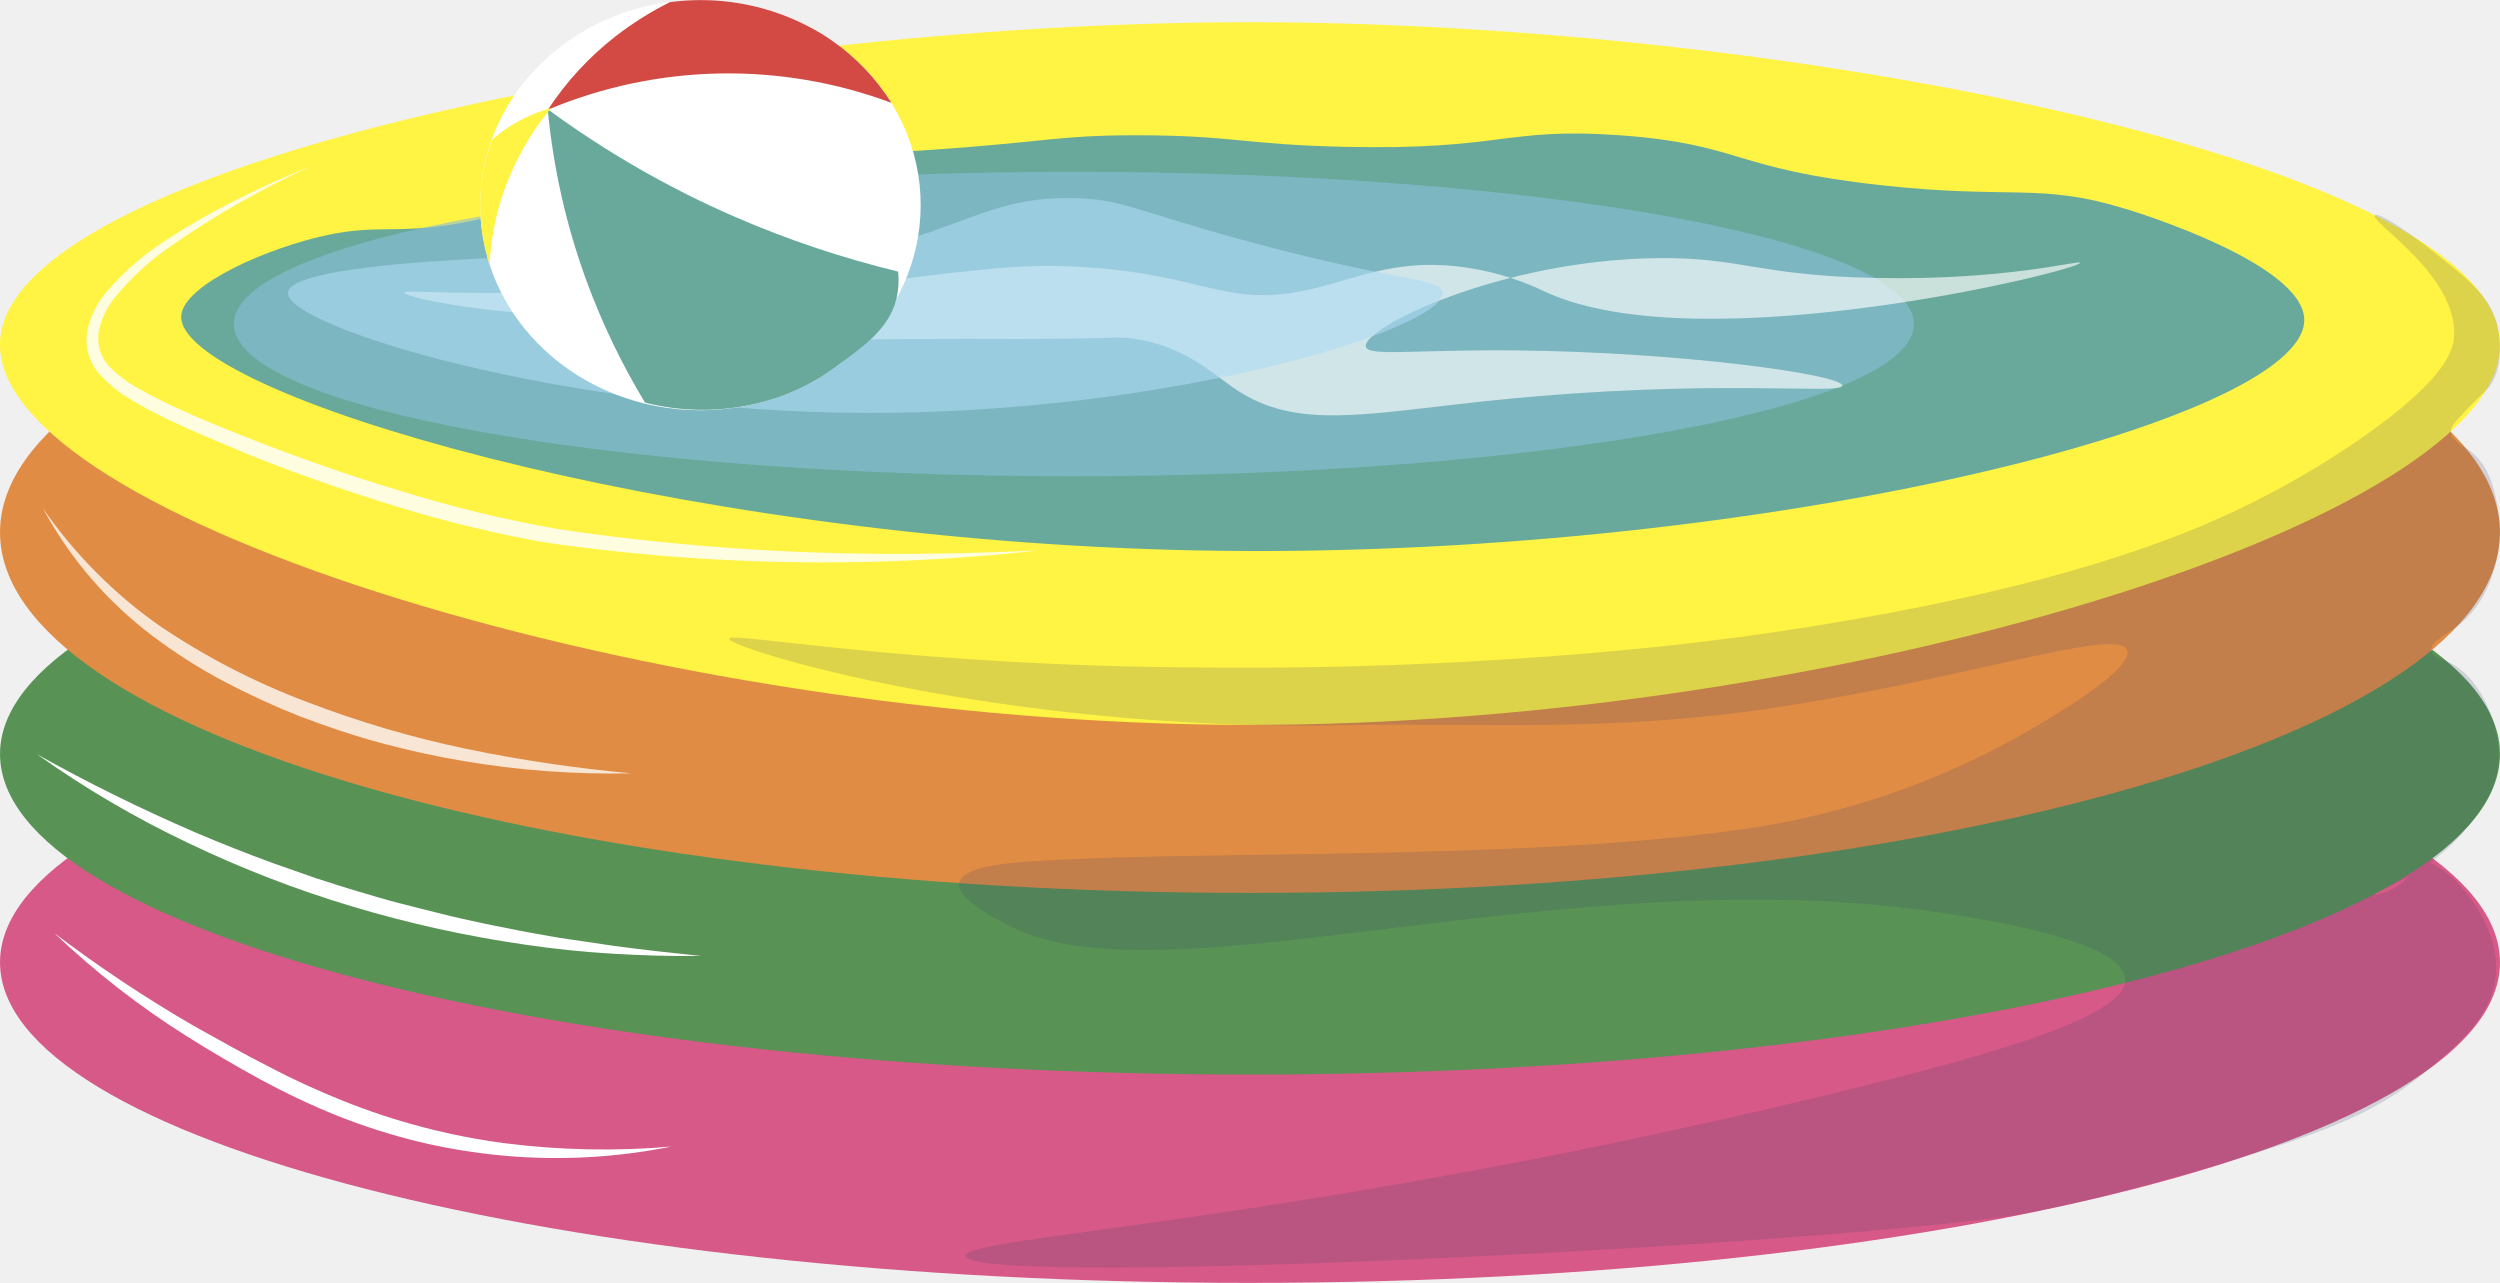
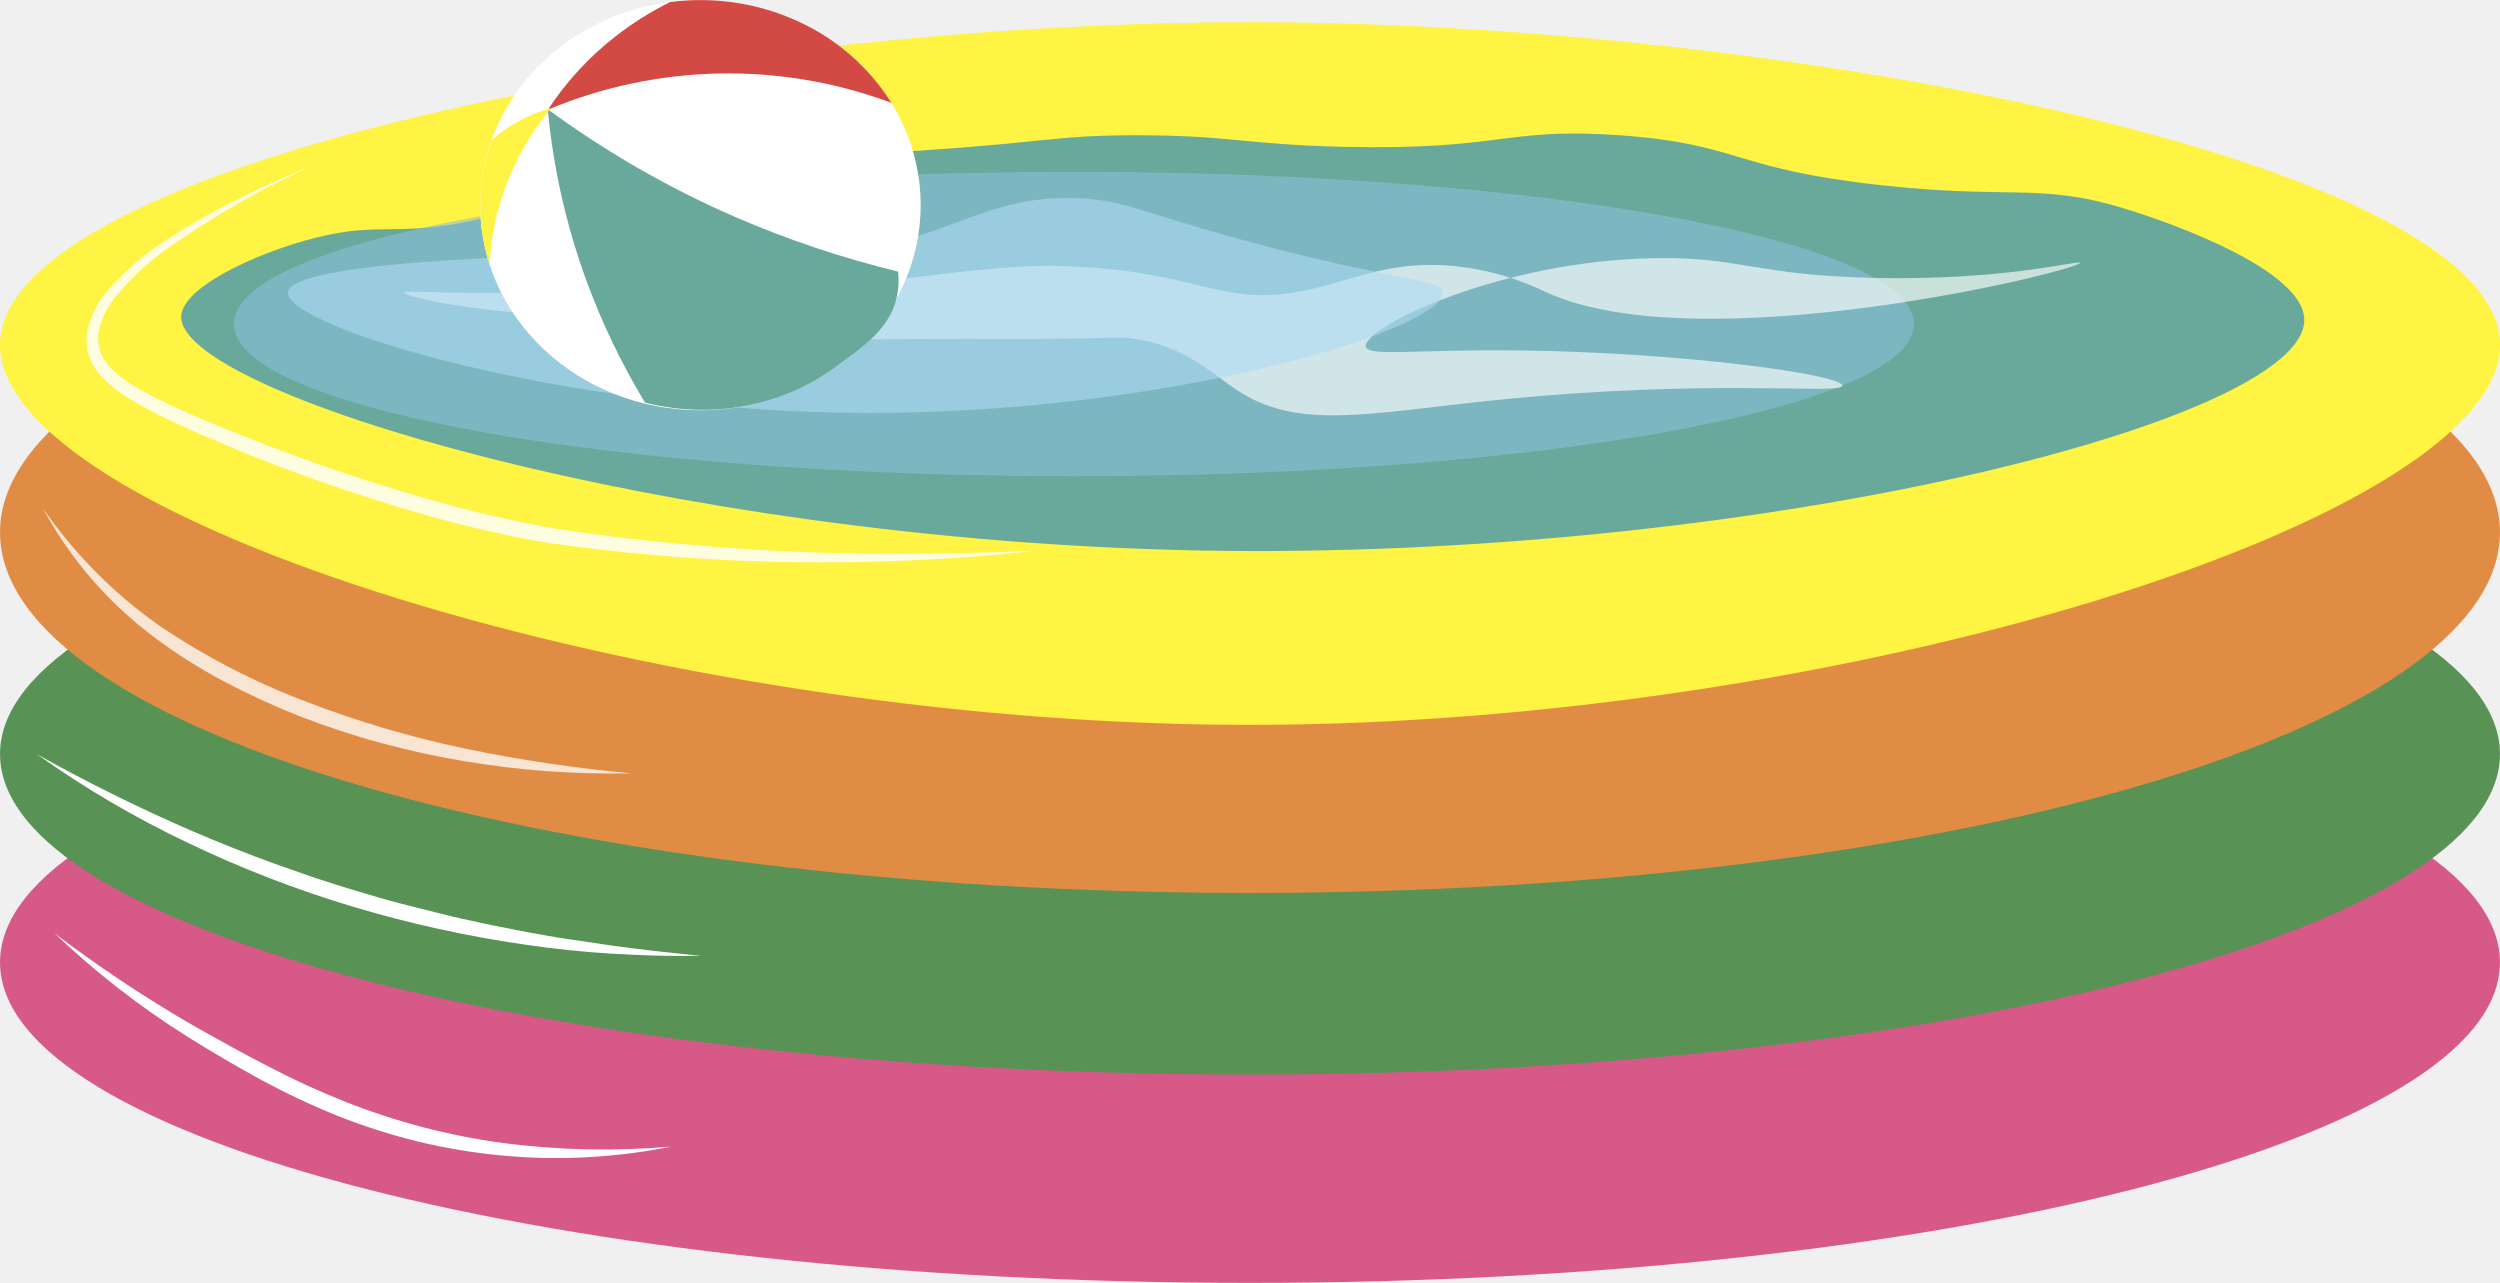
<svg xmlns="http://www.w3.org/2000/svg" id="Layer_1" data-name="Layer 1" viewBox="0 0 468.012 240.16" version="1.1" width="468.012" height="240.16">
  <defs id="defs4">
    <style id="style2">.cls-1{fill:#d65988;}.cls-2{fill:#589255;}.cls-3{fill:#e18c44;}.cls-4{fill:#fff343;}.cls-5{fill:#68a99b;}.cls-6{fill:#88bed9;}.cls-6,.cls-8{opacity:0.6;}.cls-11,.cls-7{fill:#fff;}.cls-7{opacity:0.64;}.cls-8{fill:#aedaf3;}.cls-9{fill:#3b4167;opacity:0.18;}.cls-10{opacity:0.83;}.cls-12{opacity:0.77;}.cls-13{fill:#d24a43;}</style>
  </defs>
  <ellipse class="cls-1" cx="234.006" cy="180.16" rx="234" ry="60" id="ellipse8" style="fill:#d65988" />
  <ellipse class="cls-2" cx="234.006" cy="141.16" rx="234" ry="60" id="ellipse10" style="fill:#589255" />
  <ellipse class="cls-3" cx="234.006" cy="99.66" rx="234" ry="67.5" id="ellipse12" style="fill:#e18c44" />
  <path class="cls-4" d="m 468.006,64.16 c 1,32.8 -123.42,71.84 -235.42,71.54 C 122.176,135.4 -1.024,96.8 0.006,64.16 1.006,30.86 131.396,4.16 234.006,4.16 c 102.61,0 232.95,26.68 234,60 z" id="path14" style="fill:#fff343" />
  <path class="cls-5" d="m 431.366,59.84 c 0.25,19.2 -103.93,45.24 -207.36,43.2 -99,-1.95 -191,-29.52 -190.08,-43.92 0.39,-5.87 16.44,-12.82 27.36,-15.12 9.32,-2 13.12,-0.17 24.48,-2.16 11.58,-2 17.13,-5.55 25.2,-8.64 14.68,-5.62 17.65,-2.13 61.2,-5 24.46,-1.63 25.19,-2.84 40.32,-2.88 18.27,0 20.13,1.72 38.88,2.16 30.07,0.71 30.18,-3.7 51.84,-2.16 22.62,1.61 21.05,6.31 49,9.36 24.33,2.66 29.64,-0.47 45.36,4.32 2.92,0.84 33.66,10.45 33.8,20.84 z" id="path16" style="fill:#68a99b" />
  <ellipse class="cls-6" cx="201.036" cy="60.66" rx="157.26" ry="28.5" id="ellipse18" style="opacity:0.6;fill:#88bed9" />
  <path class="cls-7" d="m 389.396,49.2 c -0.09,-0.59 -13.78,3.35 -38.45,2.83 -22,-0.47 -25,-3.87 -40.54,-3.71 -29.6,0.31 -55.44,13.13 -54.72,16.56 0.4,1.93 9.12,0.53 28.08,0.72 31.07,0.3 61.19,4.56 61.12,6.59 -0.05,1.81 -24,-1.5 -65.44,2.77 -23.86,2.46 -36.65,5.69 -48.24,-2.16 -4.12,-2.79 -9.52,-8 -18.72,-9.36 -2.85,-0.44 -3.44,-0.11 -16.56,0 -5.39,0.05 -4,0 -15.12,0 -18.69,0 -18.16,0.21 -19.9,0 -11.1,-1.35 -11.55,-6 -22.58,-9.36 -11.03,-3.36 -13.63,0.27 -41.76,0.72 -13.94,0.22 -20.83,-0.54 -20.88,0 -0.07,0.87 17.55,4.63 38.16,4.32 12.66,-0.19 15.12,-1.74 40.32,-5 23.53,-3.08 35.3,-4.63 44.64,-4.32 27,0.88 29.73,8.31 47,4.24 8.18,-1.92 15.07,-5.34 26.43,-4.24 a 51.23,51.23 0 0 1 17.28,4.93 c 29.13,13.27 100.1,-4.2 99.88,-5.53 z" id="path20" style="opacity:0.64;fill:#ffffff" />
  <path class="cls-8" d="m 270.086,54.73 c 0.6,6.73 -50.68,22.77 -108.09,22.57 -56.82,-0.2 -108.76,-16.26 -108.09,-22.57 0.72,-6.67 60.79,-7.12 63.54,-7.13 26.13,-0.13 31.56,2.51 47.52,-1.44 15.96,-3.95 21.37,-9.34 36,-9.07 8.85,0.16 11.14,2.19 30.94,7.63 29.44,8.12 37.94,7.29 38.18,10.01 z" id="path22" style="opacity:0.6;fill:#aedaf3" />
-   <path class="cls-9" d="m 444.566,40.31 c 0.61,-0.71 6.17,3 10.2,6.21 7.66,6 11.8,9.28 12.88,15 0.16,0.85 1.4,7.84 -2.19,11.52 -0.54,0.56 -1.78,1.64 -3.91,3.86 -2.3,2.4 -2.79,3.13 -2.73,4 0.09,1.59 2.08,2.42 3.51,3.45 4,2.91 4.89,8.3 5.4,11.52 1.16,7.37 -1.53,16.79 -7.7,21.35 -2.09,1.55 -5.16,3 -4.9,4.57 0.19,1.12 1.89,1.61 2.93,2 6.05,2.5 10.15,11.72 9.67,18.84 -0.36,5.25 -3.18,8.85 -5.57,11.91 -7.51,9.59 -18,12.35 -17.71,12.87 0.15,0.31 3.8,-0.42 6.36,-3.18 1.5,-1.61 1.35,-2.54 2.16,-2.88 3.19,-1.33 14.77,9.29 14.3,20.5 -0.32,7.71 -6.22,12.91 -12.23,18 -9.56,8.18 -18.68,11.75 -37.38,17.44 -23,7 -34.89,9.14 -34.89,9.14 -23.38,5.84 -201.76,15.11 -202,8.68 -0.12,-3.74 60.28,-5.83 160.2,-29.88 35.59,-8.57 57.26,-15.36 56.88,-22 -0.52,-9.1 -42.68,-13.45 -45,-13.68 -66.31,-6.56 -135.78,17.77 -163.44,4 -2.52,-1.26 -10.43,-5.21 -9.82,-8.28 0.61,-3.07 9,-3.72 13.28,-4 32.24,-2.21 91,0 133.7,-6.07 a 148.87,148.87 0 0 0 54.36,-19.08 c 4,-2.37 18.61,-11 17.28,-14.4 -1.77,-4.46 -29.86,5.37 -66.24,10.8 -31.22,4.66 -54.44,2.72 -79.92,3.24 -64.67,1.33 -115.81,-14.44 -115.56,-16.2 0.2,-1.41 33.24,5.14 88.56,5.4 a 769.13,769.13 0 0 0 78.84,-3.24 534.87,534.87 0 0 0 56.52,-8.28 c 21.48,-4.38 33.91,-8.38 41.76,-11.16 a 166,166 0 0 0 39.24,-19.8 c 16.93,-11.67 17.87,-17.23 18,-19.44 0.72,-11.61 -15.87,-21.53 -14.84,-22.73 z" id="path24" style="opacity:0.18;fill:#3b4167" />
  <g class="cls-10" id="g28" style="opacity:0.83" transform="translate(-64.71358,-120.16)">
    <path class="cls-11" d="m 123.12,151.2 a 164.92,164.92 0 0 0 -26.21,14.89 49.84,49.84 0 0 0 -10.87,10 14.81,14.81 0 0 0 -2.89,6.34 7.78,7.78 0 0 0 0,1.67 c 0,0.27 0,0.55 0.08,0.81 0.08,0.26 0.12,0.54 0.19,0.8 a 7.72,7.72 0 0 0 1.58,2.88 22.47,22.47 0 0 0 5.67,4.33 c 2.13,1.23 4.36,2.33 6.62,3.39 4.54,2.1 9.21,4 13.88,5.83 q 14,5.56 28.45,9.9 a 235.5,235.5 0 0 0 29.19,7.1 c 9.91,1.53 19.93,2.62 30,3.41 10.07,0.79 20.09,1.2 30.16,1.28 10.07,0.08 20.16,-0.15 30.24,-0.63 a 365.41,365.41 0 0 1 -60.55,1.69 q -7.59,-0.4 -15.14,-1.16 c -5,-0.49 -10.06,-1.07 -15.09,-1.78 -5.03,-0.71 -10,-1.86 -14.95,-3 -4.95,-1.14 -9.82,-2.55 -14.67,-4 -9.7,-3 -19.27,-6.31 -28.65,-10.14 -4.67,-2 -9.35,-3.88 -13.94,-6.09 -2.29,-1.11 -4.57,-2.27 -6.78,-3.61 a 24.66,24.66 0 0 1 -6.18,-5 9.9,9.9 0 0 1 -2,-3.71 c -0.09,-0.35 -0.16,-0.7 -0.23,-1 -0.07,-0.3 -0.06,-0.71 -0.09,-1.06 a 10.62,10.62 0 0 1 0.09,-2.11 16.39,16.39 0 0 1 3.45,-7.23 51.08,51.08 0 0 1 11.59,-10.07 129.73,129.73 0 0 1 13.21,-7.52 q 6.78,-3.41 13.84,-6.21 z" id="path26" style="fill:#ffffff" />
  </g>
  <g class="cls-12" id="g32" style="opacity:0.77" transform="translate(-64.71358,-120.16)">
    <path class="cls-11" d="m 72.72,215.28 a 88.37,88.37 0 0 0 21.82,22 133,133 0 0 0 27.52,14.25 193.37,193.37 0 0 0 29.85,8.8 275.83,275.83 0 0 0 31,4.6 165.53,165.53 0 0 1 -31.41,-2.3 c -5.2,-0.86 -10.35,-2 -15.45,-3.37 -5.1,-1.37 -10.11,-3.06 -15.05,-4.94 A 145.39,145.39 0 0 1 106.58,247.7 100.45,100.45 0 0 1 93.19,239.16 74,74 0 0 1 72.72,215.28 Z" id="path30" style="fill:#ffffff" />
  </g>
  <path class="cls-11" d="m 6.926,141.2 a 318.61,318.61 0 0 0 29.36,14.51 q 7.52,3.22 15.17,6 l 7.7,2.7 c 2.6,0.81 5.17,1.68 7.79,2.44 2.62,0.76 5.2,1.58 7.84,2.24 l 3.94,1 4,1 c 2.63,0.68 5.3,1.23 8,1.82 1.33,0.3 2.67,0.53 4,0.8 1.33,0.27 2.67,0.57 4,0.79 2.68,0.48 5.37,1 8.06,1.37 2.69,0.37 5.4,0.81 8.1,1.2 5.41,0.73 10.85,1.32 16.3,1.88 -5.48,0.1 -11,-0.09 -16.45,-0.41 -5.45,-0.32 -11.01,-0.89 -16.45,-1.7 a 223.63,223.63 0 0 1 -32.21,-7.1 211.21,211.21 0 0 1 -30.79,-11.9 A 187,187 0 0 1 6.926,141.2 Z" id="path34" style="fill:#ffffff" />
  <path class="cls-11" d="m 10.166,174.68 a 252.46,252.46 0 0 0 26.18,17.41 c 4.55,2.55 9.15,5.13 13.79,7.5 a 148.56,148.56 0 0 0 14.15,6.52 125.38,125.38 0 0 0 30.08,7.89 146.35,146.35 0 0 0 31.33,0.64 109.25,109.25 0 0 1 -31.59,1.69 111.78,111.78 0 0 1 -15.72,-2.59 116.81,116.81 0 0 1 -15.2,-4.85 141.21,141.21 0 0 1 -14.4,-6.79 c -2.33,-1.27 -4.63,-2.58 -6.9,-3.91 -2.27,-1.33 -4.54,-2.68 -6.78,-4.11 a 157.69,157.69 0 0 1 -24.94,-19.4 z" id="path36" style="fill:#ffffff" />
  <ellipse class="cls-11" cx="131.126" cy="38.4" rx="41.23" ry="38.4" id="ellipse38" style="fill:#ffffff" />
  <path class="cls-5" d="m 157.126,68.19 a 40.93,40.93 0 0 1 -15.67,7.39 43.63,43.63 0 0 1 -20.71,-0.21 132.29,132.29 0 0 1 -11,-22.92 128.46,128.46 0 0 1 -7.21,-32 181.7,181.7 0 0 0 35.12,20.18 188,188 0 0 0 30.47,10.21 14.35,14.35 0 0 1 -0.29,5 c -1.38,5.74 -6.17,8.93 -10.71,12.35 z" id="path40" style="fill:#68a99b" />
  <path class="cls-13" d="m 151.676,5.12 a 43.43,43.43 0 0 0 -14.77,-4.73 44.1,44.1 0 0 0 -11.47,0 60.32,60.32 0 0 0 -10.15,6.37 57,57 0 0 0 -12.71,13.77 87.37,87.37 0 0 1 64.3,-1.28 40.27,40.27 0 0 0 -11.2,-11.7 38.8,38.8 0 0 0 -4,-2.43 z" id="path42" style="fill:#d24a43" />
  <path class="cls-4" d="m 90.706,45.97 c 0.31,1.23 0.63,2.45 0.94,3.67 a 48.68,48.68 0 0 1 2.86,-14.33 50.61,50.61 0 0 1 8.64,-15.06 28,28 0 0 0 -6.74,2.81 25.87,25.87 0 0 0 -4.28,3.1 35.13,35.13 0 0 0 -1.42,19.81 z" id="path44" style="fill:#fff343" />
</svg>
